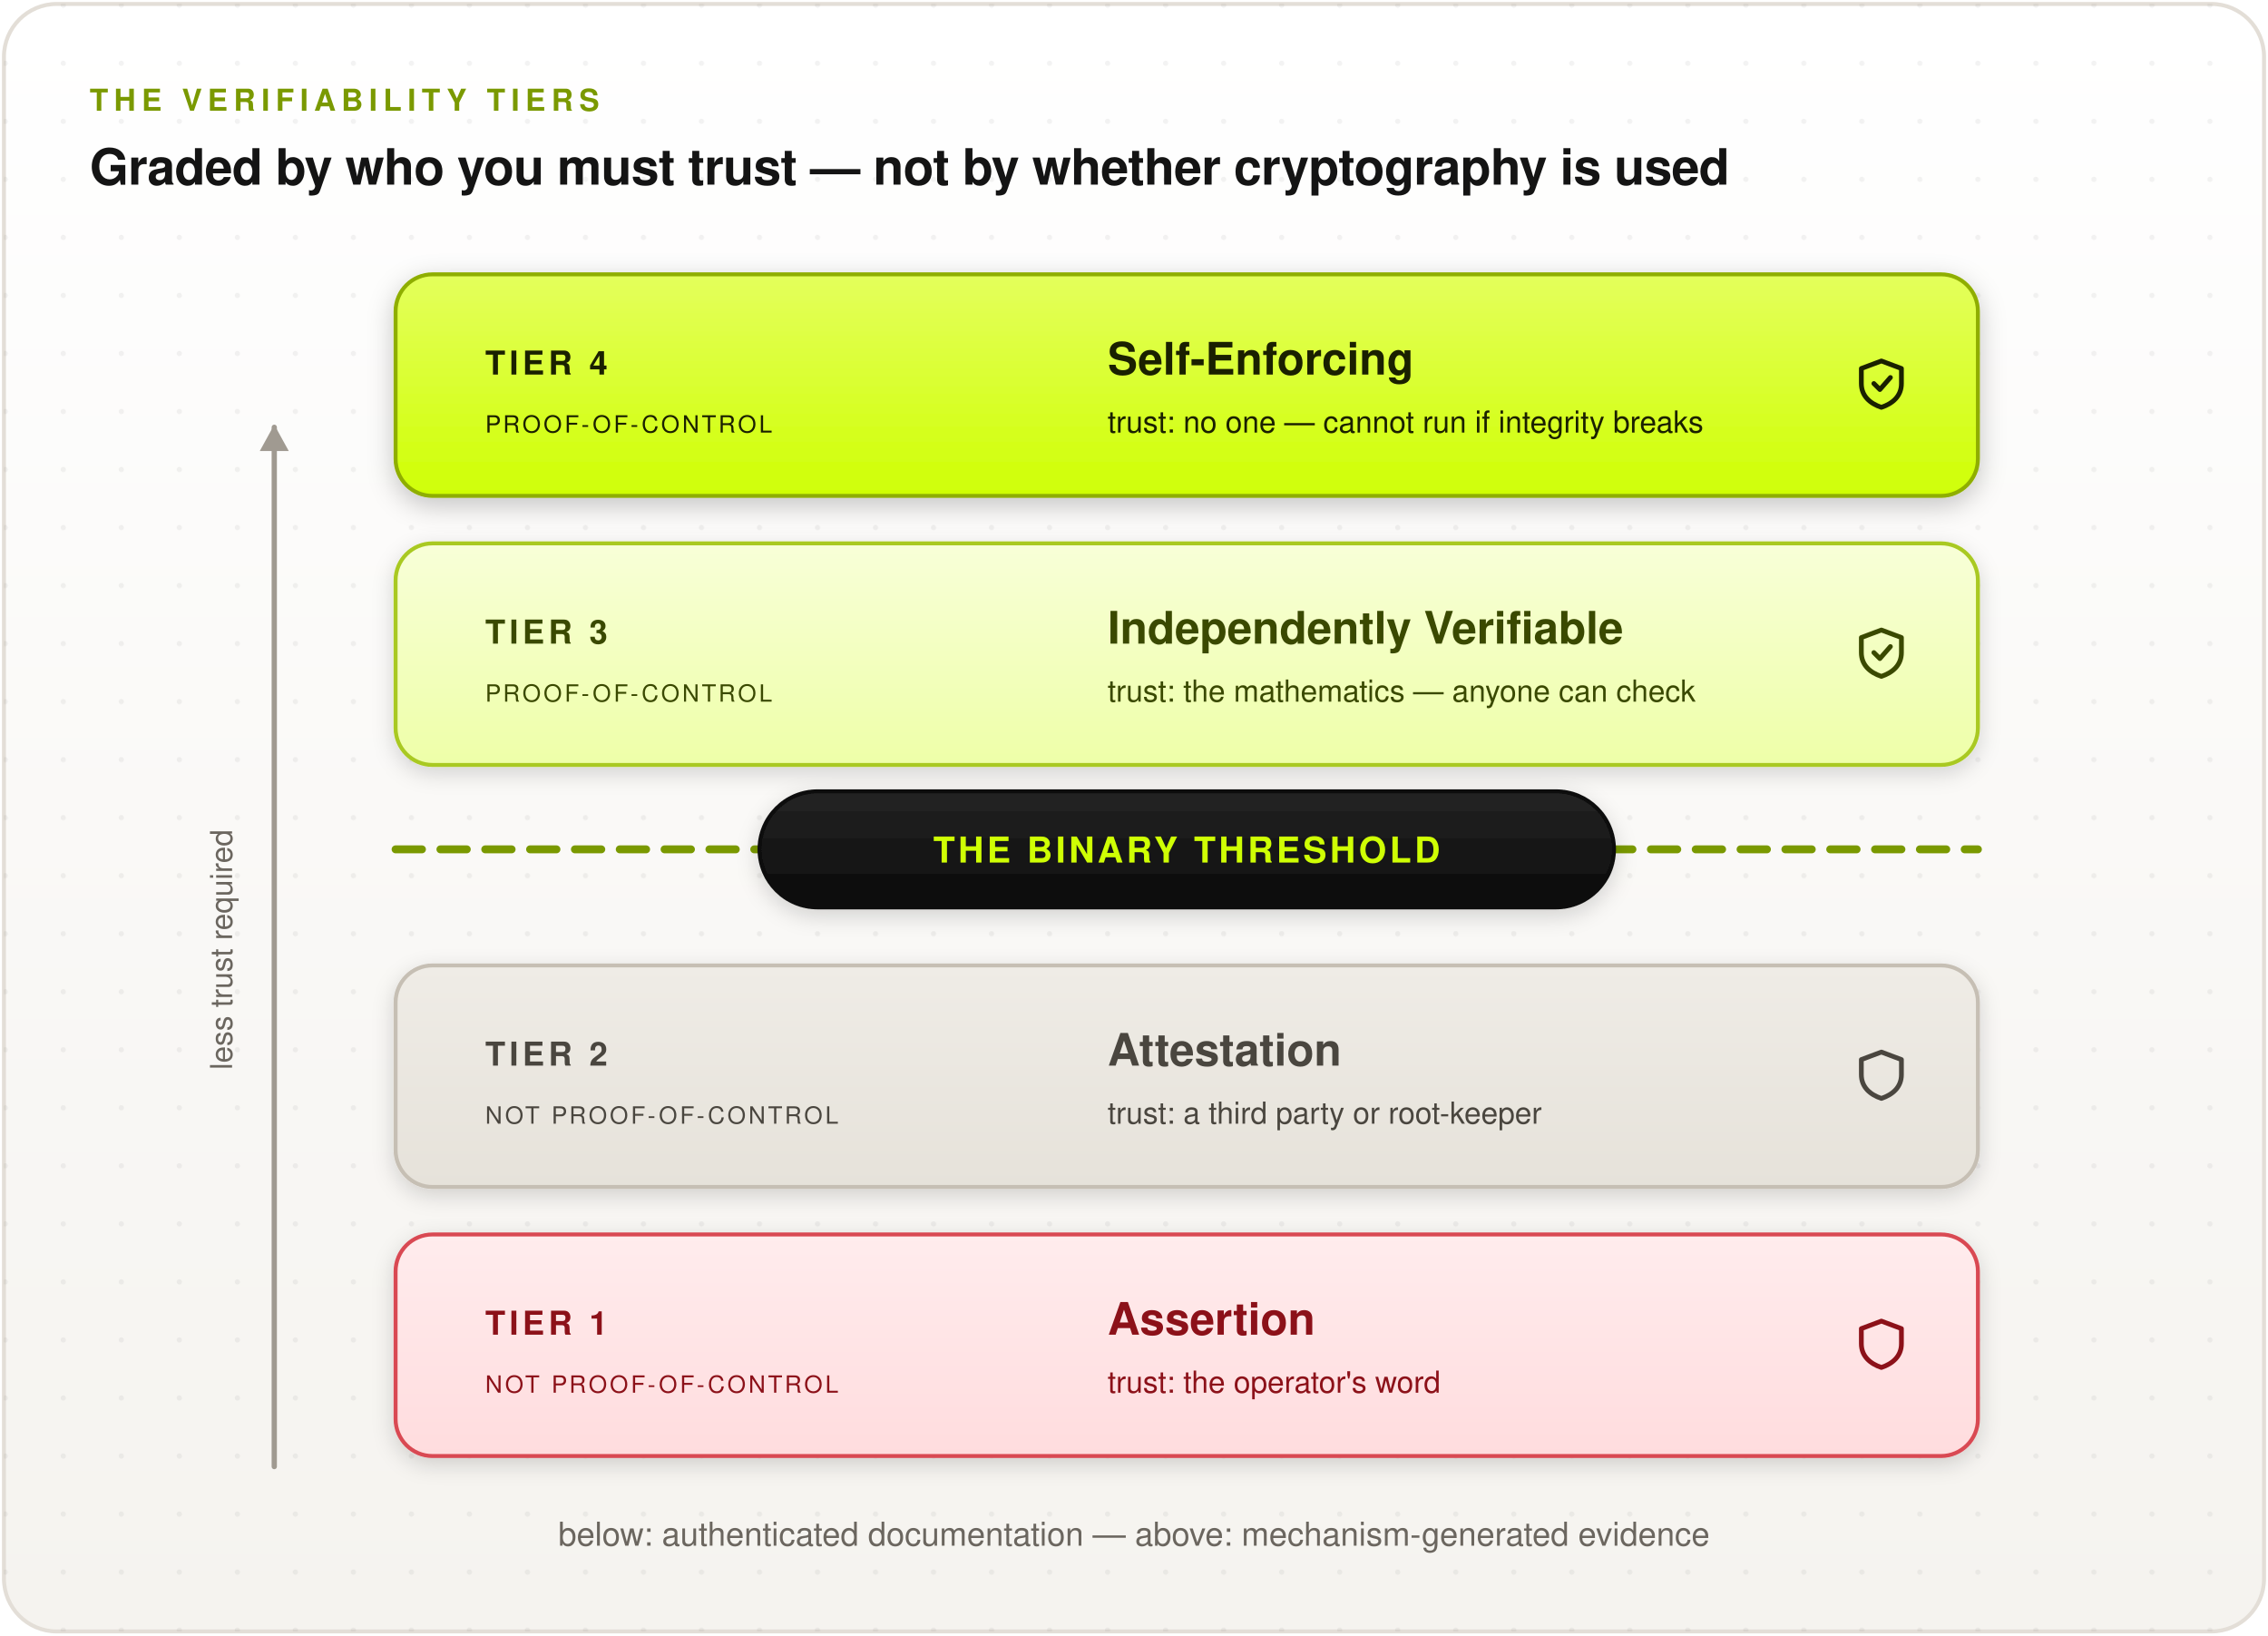
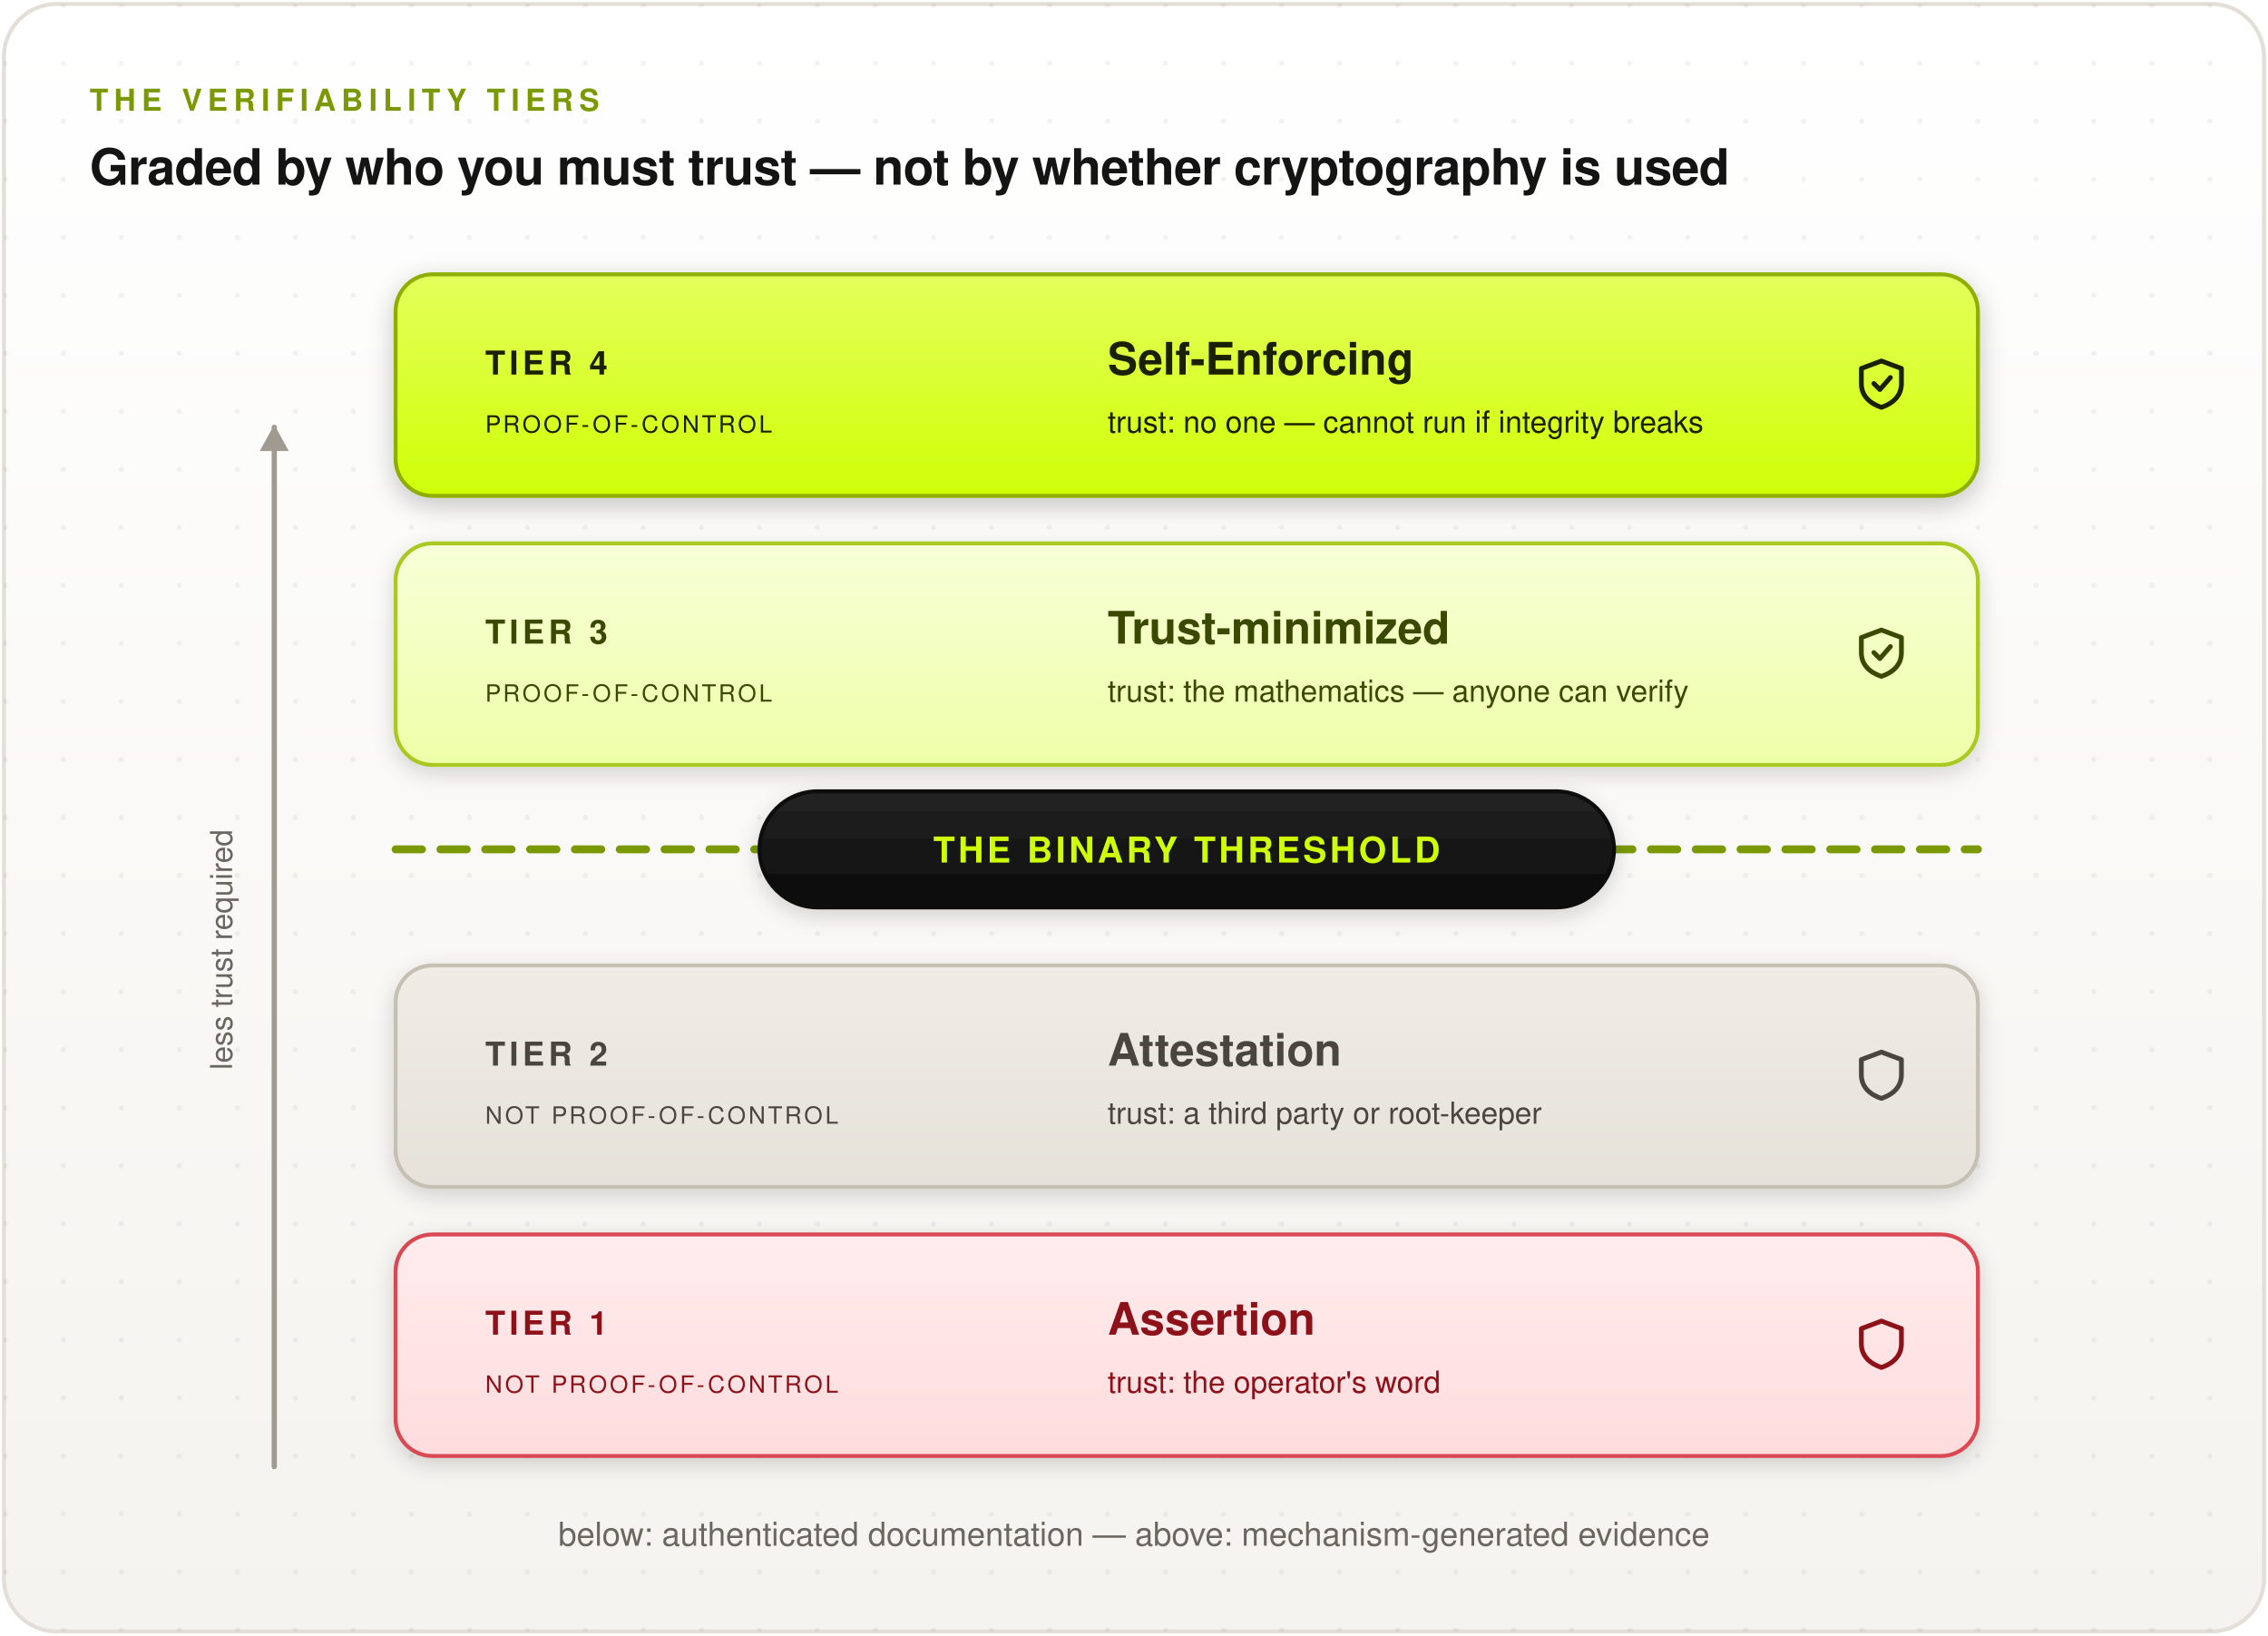
<svg xmlns="http://www.w3.org/2000/svg" width="860" height="620" viewBox="0 0 860 620" font-family="Montserrat,'Source Sans 3',-apple-system,'Segoe UI',Helvetica,Arial,sans-serif">
  <defs>
    <linearGradient id="gPanel" x1="0" y1="0" x2="0" y2="1">
      <stop offset="0" stop-color="#ffffff" />
      <stop offset="1" stop-color="#f5f3ef" />
    </linearGradient>
    <linearGradient id="gCard" x1="0" y1="0" x2="0" y2="1">
      <stop offset="0" stop-color="#ffffff" />
      <stop offset="1" stop-color="#f8f6f3" />
    </linearGradient>
    <linearGradient id="gWarm" x1="0" y1="0" x2="0" y2="1">
      <stop offset="0" stop-color="#efece6" />
      <stop offset="1" stop-color="#e6e2da" />
    </linearGradient>
    <linearGradient id="gLime" x1="0" y1="0" x2="0" y2="1">
      <stop offset="0" stop-color="#e4ff5c" />
      <stop offset="1" stop-color="#cfff04" />
    </linearGradient>
    <linearGradient id="gTint" x1="0" y1="0" x2="0" y2="1">
      <stop offset="0" stop-color="#f8ffd8" />
      <stop offset="1" stop-color="#eeffa8" />
    </linearGradient>
    <linearGradient id="gRed" x1="0" y1="0" x2="0" y2="1">
      <stop offset="0" stop-color="#ffeced" />
      <stop offset="1" stop-color="#ffdcde" />
    </linearGradient>
    <linearGradient id="gInk" x1="0" y1="0" x2="0" y2="1">
      <stop offset="0" stop-color="#242424" />
      <stop offset="1" stop-color="#0a0a0a" />
    </linearGradient>
    <linearGradient id="gGate" x1="0" y1="0" x2="0" y2="1">
      <stop offset="0" stop-color="#242424" />
      <stop offset="1" stop-color="#0a0a0a" />
    </linearGradient>
    <filter id="fShadow" x="-30%" y="-30%" width="160%" height="170%">
      <feDropShadow dx="0" dy="2.5" stdDeviation="4" flood-color="#000000" flood-opacity="0.16" />
    </filter>
    <filter id="fGlow" x="-60%" y="-60%" width="220%" height="220%">
      <feDropShadow dx="0" dy="3" stdDeviation="5" flood-color="#000000" flood-opacity="0.22" />
    </filter>
    <pattern id="pGrid" width="22" height="22" patternUnits="userSpaceOnUse">
      <circle cx="2" cy="2" r="1" fill="#0a0a0a" opacity="0.05" />
    </pattern>
  </defs>
  <rect x="1.5" y="1.5" width="857" height="617" rx="20" fill="url(#gPanel)" stroke="#e3ded7" stroke-width="1.5" />
  <rect x="1.5" y="1.5" width="857" height="617" rx="20" fill="url(#pGrid)" />
  <text x="34" y="42" font-size="11.5" font-weight="700" letter-spacing="2.2" fill="#7a9900">THE VERIFIABILITY TIERS</text>
  <text x="34" y="70" font-size="19" font-weight="700" letter-spacing="-0.2" fill="#141414">Graded by who you must trust — not by whether cryptography is used</text>
  <rect x="150" y="104" width="600" height="84" rx="14" fill="url(#gLime)" stroke="#8fae00" stroke-width="1.5" filter="url(#fGlow)" />
  <text x="184" y="142" font-size="12.5" fill="#1a2000" text-anchor="start" font-weight="700" letter-spacing="1.5">TIER 4</text>
  <text x="184" y="164" font-size="9" fill="#1a2000" text-anchor="start" letter-spacing="1.0">PROOF-OF-CONTROL</text>
  <text x="420" y="142" font-size="17" fill="#1a2000" text-anchor="start" font-weight="700">Self-Enforcing</text>
  <text x="420" y="164" font-size="11.5" fill="#1a2000" text-anchor="start">trust: no one — cannot run if integrity breaks</text>
  <g transform="translate(702,134) scale(0.95)" fill="none" stroke="#1a2000" stroke-width="1.9" stroke-linecap="round" stroke-linejoin="round">
    <path d="M12 3 L20 6 V12 C20 17 16.5 20 12 21.5 C7.5 20 4 17 4 12 V6 Z" />
    <path d="M9 12 L11.4 14.4 L15.6 9.6" />
  </g>
  <rect x="150" y="206" width="600" height="84" rx="14" fill="url(#gTint)" stroke="#a9c920" stroke-width="1.5" filter="url(#fShadow)" />
  <text x="184" y="244" font-size="12.5" fill="#3a4900" text-anchor="start" font-weight="700" letter-spacing="1.5">TIER 3</text>
  <text x="184" y="266" font-size="9" fill="#3a4900" text-anchor="start" letter-spacing="1.0">PROOF-OF-CONTROL</text>
-   <text x="420" y="244" font-size="17" fill="#3a4900" text-anchor="start" font-weight="700">Independently Verifiable</text>
-   <text x="420" y="266" font-size="11.5" fill="#3a4900" text-anchor="start">trust: the mathematics — anyone can check</text>
+   <text x="420" y="244" font-size="17" fill="#3a4900" text-anchor="start" font-weight="700">Trust-minimized</text>
+   <text x="420" y="266" font-size="11.5" fill="#3a4900" text-anchor="start">trust: the mathematics — anyone can verify</text>
  <g transform="translate(702,236) scale(0.95)" fill="none" stroke="#3a4900" stroke-width="1.9" stroke-linecap="round" stroke-linejoin="round">
    <path d="M12 3 L20 6 V12 C20 17 16.5 20 12 21.5 C7.5 20 4 17 4 12 V6 Z" />
    <path d="M9 12 L11.4 14.4 L15.6 9.6" />
  </g>
  <rect x="150" y="366" width="600" height="84" rx="14" fill="url(#gWarm)" stroke="#c6bfb4" stroke-width="1.5" filter="url(#fShadow)" />
  <text x="184" y="404" font-size="12.5" fill="#4a463f" text-anchor="start" font-weight="700" letter-spacing="1.5">TIER 2</text>
  <text x="184" y="426" font-size="9" fill="#4a463f" text-anchor="start" letter-spacing="1.0">NOT PROOF-OF-CONTROL</text>
  <text x="420" y="404" font-size="17" fill="#4a463f" text-anchor="start" font-weight="700">Attestation</text>
  <text x="420" y="426" font-size="11.5" fill="#4a463f" text-anchor="start">trust: a third party or root-keeper</text>
  <g transform="translate(702,396) scale(0.95)" fill="none" stroke="#4a463f" stroke-width="1.9" stroke-linecap="round" stroke-linejoin="round">
    <path d="M12 3 L20 6 V12 C20 17 16.5 20 12 21.5 C7.5 20 4 17 4 12 V6 Z" />
  </g>
  <rect x="150" y="468" width="600" height="84" rx="14" fill="url(#gRed)" stroke="#d94a52" stroke-width="1.5" filter="url(#fShadow)" />
  <text x="184" y="506" font-size="12.5" fill="#8c1119" text-anchor="start" font-weight="700" letter-spacing="1.5">TIER 1</text>
  <text x="184" y="528" font-size="9" fill="#8c1119" text-anchor="start" letter-spacing="1.0">NOT PROOF-OF-CONTROL</text>
  <text x="420" y="506" font-size="17" fill="#8c1119" text-anchor="start" font-weight="700">Assertion</text>
  <text x="420" y="528" font-size="11.5" fill="#8c1119" text-anchor="start">trust: the operator's word</text>
  <g transform="translate(702,498) scale(0.95)" fill="none" stroke="#8c1119" stroke-width="1.9" stroke-linecap="round" stroke-linejoin="round">
    <path d="M12 3 L20 6 V12 C20 17 16.5 20 12 21.5 C7.5 20 4 17 4 12 V6 Z" />
  </g>
  <line x1="104" y1="556" x2="104" y2="162" stroke="#a09a91" stroke-width="2" stroke-linecap="round" />
  <polygon points="104,161 98.5,171 109.5,171" fill="#a09a91" />
  <text x="88" y="360" font-size="11.5" fill="#6b665f" text-anchor="middle" transform="rotate(-90 88 360)">less trust required</text>
  <line x1="150" y1="322" x2="750" y2="322" stroke="#7a9900" stroke-width="3" stroke-dasharray="10 7" stroke-linecap="round" />
  <rect x="288" y="300" width="324" height="44" rx="22" fill="url(#gInk)" stroke="#0a0a0a" stroke-width="1.5" filter="url(#fShadow)" />
  <text x="450" y="327" font-size="13.5" fill="#cfff04" text-anchor="middle" font-weight="700" letter-spacing="1.2">THE BINARY THRESHOLD</text>
  <text x="430.0" y="586" font-size="12.5" fill="#6b665f" text-anchor="middle">below: authenticated documentation — above: mechanism-generated evidence</text>
</svg>
